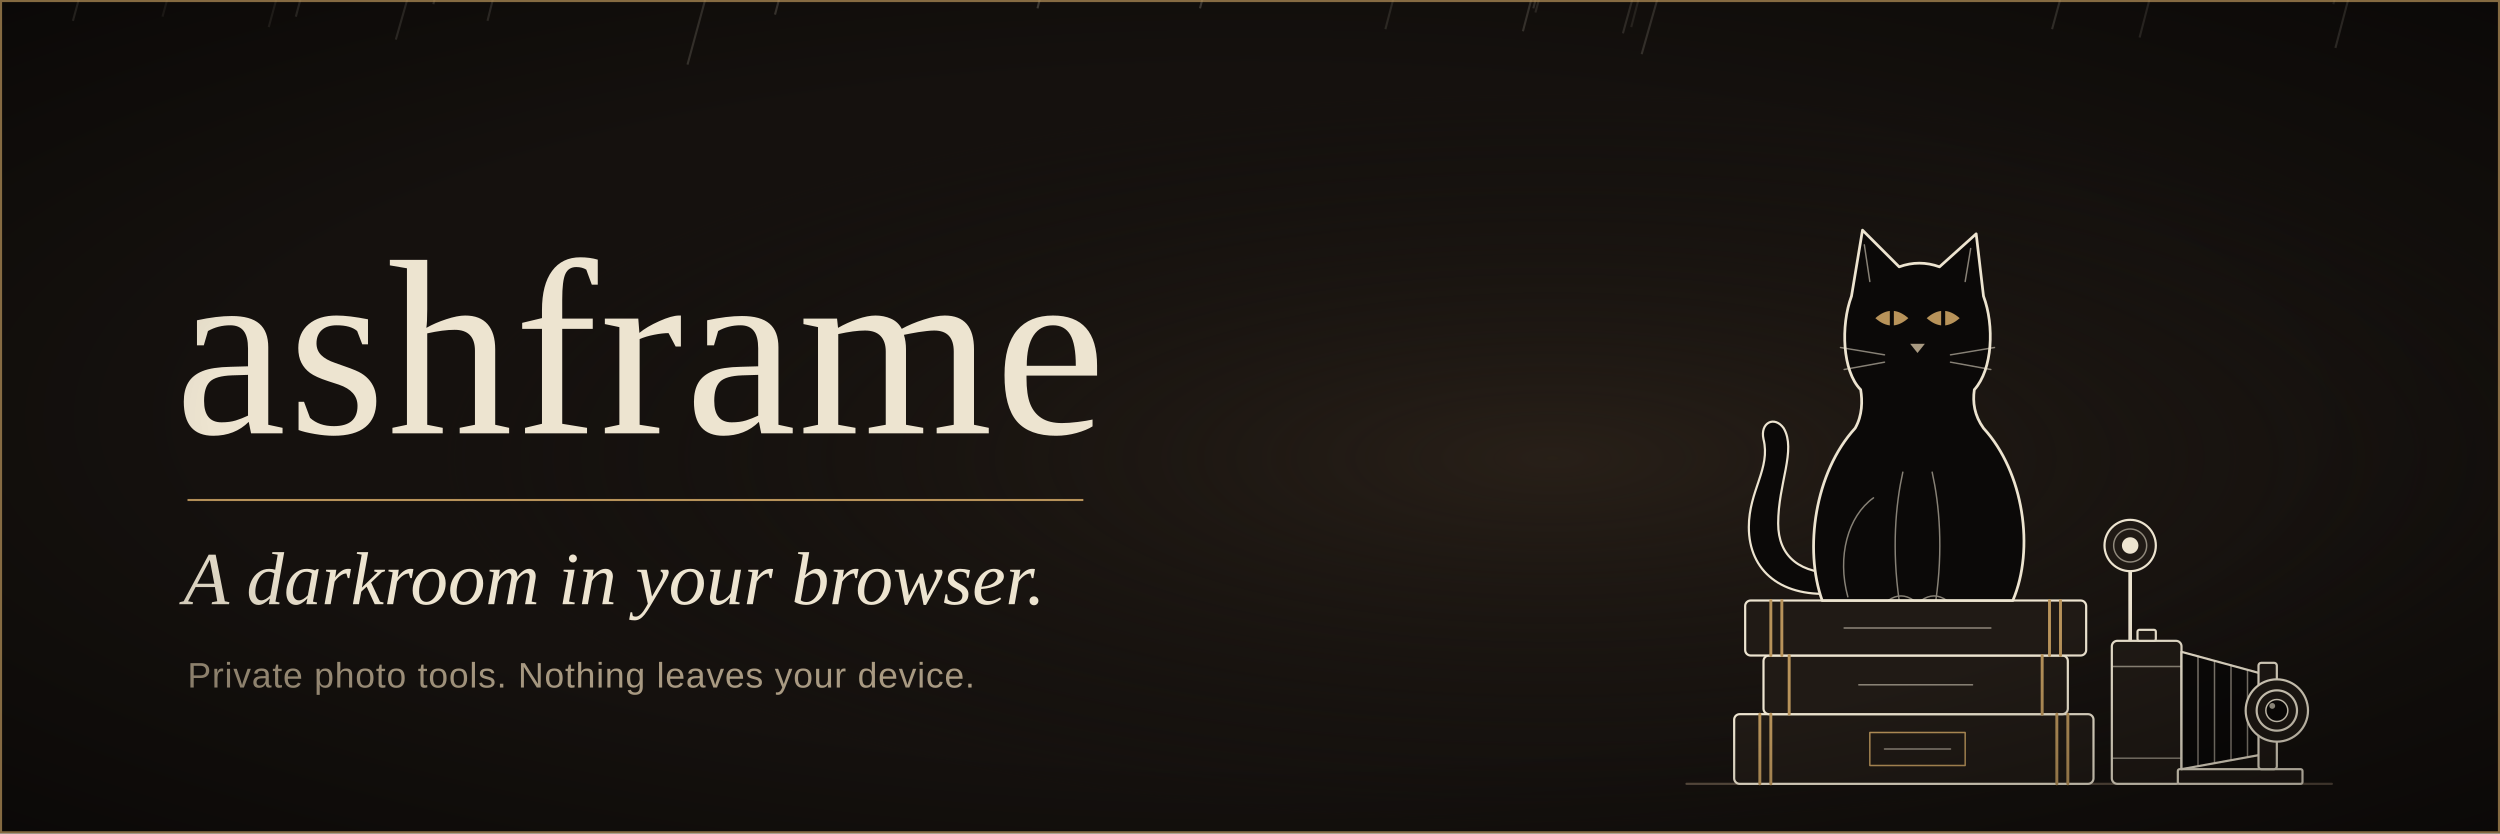
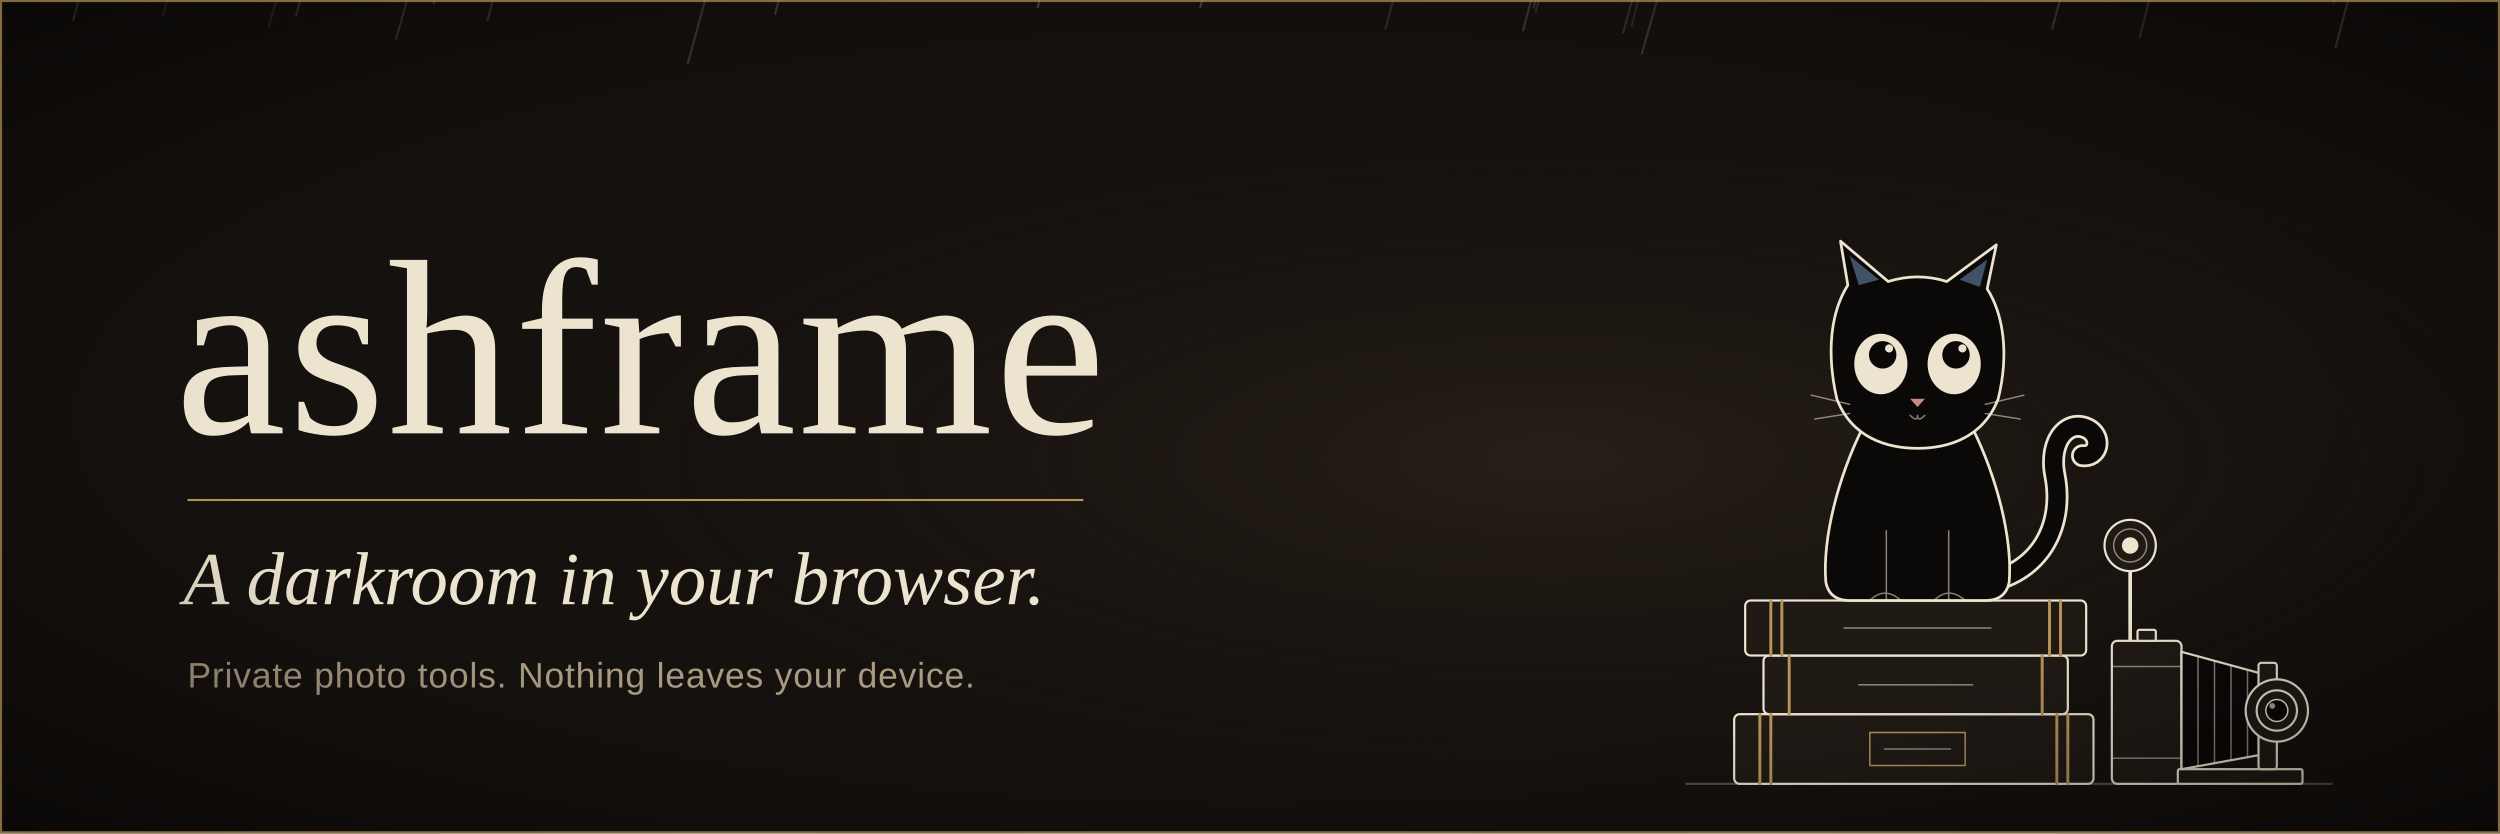
<svg xmlns="http://www.w3.org/2000/svg" viewBox="0 0 1200 400" width="1200" height="400" role="img" aria-label="Ashframe: a darkroom in your browser. A black cat on three old books beside a folding camera, in the rain.">
  <style>
    .word { font-family: 'Cormorant Garamond', 'Iowan Old Style', Georgia, 'Times New Roman', serif; fill: #ede4d0; }
    .sans { font-family: 'Hanken Grotesk', 'Helvetica Neue', Arial, sans-serif; fill: #a99a82; }
    .rain line { stroke: #ede4d0; stroke-width: 1; animation: fall 1.5s linear infinite; }
    .art { fill: none; stroke: #ede4d0; stroke-width: 1.2; stroke-linecap: round; stroke-linejoin: round; }
    .desk { stroke: #5b4d40; }
    .cover { fill: #201a15; }
    .solid { fill: #0b0908; }
    .body { stroke-width: 1.5; }
    .hair { stroke-width: 0.8; opacity: 0.55; }
    .band { stroke: #b8935a; stroke-width: 1.6; }
    .label { stroke: #b8935a; stroke-width: 0.8; }
-     .nose { fill: #a99a82; stroke: none; }
-     .eye { fill: #b8935a; stroke: none; }
-     .pupil { stroke: #0b0908; stroke-width: 2.2; }
+     .nose { fill: #c98a80; stroke: none; }
+     .inner-ear { fill: #4f6380; stroke: none; opacity: 0.8; }
+     .eye { fill: #ede4d0; stroke: none; }
+     .pupil { fill: #0b0908; stroke: none; }
+     .shine { fill: #ede4d0; stroke: none; }
+     .tail-rim { stroke: #ede4d0; stroke-width: 12.5; }
+     .tail-core { stroke: #0b0908; stroke-width: 9.5; }
    .glass { fill: #0b0908; stroke-width: 0.8; }
    .glint { fill: #ede4d0; stroke: none; opacity: 0.7; }
    .bulb { fill: #ede4d0; stroke: none; }
    .stem { stroke-width: 2; }
    .eyes { transform-box: fill-box; transform-origin: center; animation: blink 7s infinite; }
-     .tail { transform-box: fill-box; transform-origin: 95% 95%; animation: swish 5s ease-in-out infinite alternate; }
+     .tail { transform-box: fill-box; transform-origin: 0% 100%; animation: swish 5s ease-in-out infinite alternate; }
+     .pupils { animation: glance 11s ease-in-out infinite; }
    .flash { opacity: 0; fill: #b8935a; fill-opacity: 0.25; stroke: #b8935a; stroke-width: 1.4; transform-box: fill-box; transform-origin: center; animation: flash 6s ease-out 1.2s infinite; }
    @keyframes fall { from { transform: translate(0, 0); } to { transform: translate(-130px, 480px); } }
    @keyframes blink { 0%, 97%, 100% { transform: scaleY(1); } 98.5% { transform: scaleY(0.1); } }
+     @keyframes glance { 0%, 40%, 82%, 100% { transform: translateX(0); } 46%, 56% { transform: translateX(-3.5px); } 62%, 76% { transform: translateX(3.5px); } }
    @keyframes swish { from { transform: rotate(-8deg); } to { transform: rotate(8deg); } }
    @keyframes flash { 0% { opacity: 0; transform: scale(0.4); } 2.5% { opacity: 1; transform: scale(1); } 15%, 100% { opacity: 0; transform: scale(1.35); } }
    @media (prefers-reduced-motion: reduce) { * { animation: none; } }
  </style>
  <defs>
    <radialGradient id="glow" cx="0.62" cy="0.55" r="0.75">
      <stop offset="0" stop-color="#2a2119" stop-opacity="0.9" />
      <stop offset="0.6" stop-color="#15110e" stop-opacity="0" />
    </radialGradient>
    <radialGradient id="vignette" cx="0.5" cy="0.5" r="0.75">
      <stop offset="0.55" stop-color="#000" stop-opacity="0" />
      <stop offset="1" stop-color="#000" stop-opacity="0.55" />
    </radialGradient>
    <clipPath id="frame">
      <rect width="1200" height="400" />
    </clipPath>
  </defs>
  <rect width="1200" height="400" fill="#15110e" />
  <rect width="1200" height="400" fill="url(#glow)" />
  <g class="rain" clip-path="url(#frame)">
    <line x1="703" y1="-61" x2="695" y2="-31" style="animation-duration:1.62s;animation-delay:-0.12s;opacity:0.18" />
    <line x1="788" y1="-6" x2="783" y2="13" style="animation-duration:1.83s;animation-delay:-0.39s;opacity:0.11" />
    <line x1="896" y1="-72" x2="889" y2="-47" style="animation-duration:1.17s;animation-delay:-0.5s;opacity:0.22" />
    <line x1="293" y1="-52" x2="288" y2="-33" style="animation-duration:1.56s;animation-delay:-0.62s;opacity:0.24" />
    <line x1="135" y1="-9" x2="129" y2="13" style="animation-duration:1.33s;animation-delay:-0.19s;opacity:0.12" />
    <line x1="671" y1="-9" x2="665" y2="14" style="animation-duration:1.18s;animation-delay:-0.67s;opacity:0.13" />
    <line x1="239" y1="-10" x2="234" y2="10" style="animation-duration:1.55s;animation-delay:-0.96s;opacity:0.17" />
    <line x1="1128" y1="-26" x2="1120" y2="2" style="animation-duration:1.47s;animation-delay:-1.36s;opacity:0.15" />
    <line x1="548" y1="-57" x2="541" y2="-32" style="animation-duration:1.17s;animation-delay:-0.35s;opacity:0.17" />
    <line x1="743" y1="-23" x2="736" y2="4" style="animation-duration:1.59s;animation-delay:-0.12s;opacity:0.17" />
    <line x1="377" y1="-37" x2="371" y2="-15" style="animation-duration:1.85s;animation-delay:-0.78s;opacity:0.23" />
    <line x1="198" y1="-9" x2="190" y2="19" style="animation-duration:1.37s;animation-delay:-0.48s;opacity:0.17" />
    <line x1="974" y1="-72" x2="969" y2="-52" style="animation-duration:1.86s;animation-delay:-0.88s;opacity:0.19" />
    <line x1="164" y1="-41" x2="155" y2="-9" style="animation-duration:1.33s;animation-delay:-0.51s;opacity:0.19" />
    <line x1="86" y1="-21" x2="78" y2="8" style="animation-duration:1.23s;animation-delay:-0.14s;opacity:0.11" />
    <line x1="628" y1="-64" x2="621" y2="-39" style="animation-duration:1.42s;animation-delay:-1.3s;opacity:0.17" />
    <line x1="380" y1="-23" x2="372" y2="7" style="animation-duration:1.54s;animation-delay:-1.36s;opacity:0.21" />
    <line x1="1166" y1="-45" x2="1158" y2="-14" style="animation-duration:1.89s;animation-delay:-1.29s;opacity:0.15" />
    <line x1="512" y1="-61" x2="507" y2="-41" style="animation-duration:1.24s;animation-delay:-0.29s;opacity:0.13" />
    <line x1="1033" y1="-5" x2="1027" y2="18" style="animation-duration:1.31s;animation-delay:-0.01s;opacity:0.16" />
    <line x1="796" y1="-2" x2="788" y2="26" style="animation-duration:1.86s;animation-delay:-1.28s;opacity:0.17" />
    <line x1="150" y1="-22" x2="142" y2="8" style="animation-duration:1.42s;animation-delay:-0.56s;opacity:0.17" />
    <line x1="860" y1="-73" x2="854" y2="-49" style="animation-duration:1.15s;animation-delay:-0.24s;opacity:0.12" />
    <line x1="736" y1="-4" x2="731" y2="15" style="animation-duration:1.18s;animation-delay:-0.67s;opacity:0.18" />
    <line x1="784" y1="-2" x2="779" y2="16" style="animation-duration:1.16s;animation-delay:-0.24s;opacity:0.15" />
    <line x1="556" y1="-36" x2="548" y2="-7" style="animation-duration:1.48s;animation-delay:-0.17s;opacity:0.17" />
    <line x1="994" y1="-19" x2="985" y2="14" style="animation-duration:1.35s;animation-delay:-0.19s;opacity:0.2" />
    <line x1="582" y1="-19" x2="576" y2="4" style="animation-duration:1.51s;animation-delay:-0.31s;opacity:0.23" />
    <line x1="780" y1="-62" x2="775" y2="-44" style="animation-duration:1.71s;animation-delay:-0.51s;opacity:0.19" />
    <line x1="226" y1="-47" x2="217" y2="-13" style="animation-duration:1.39s;animation-delay:-0.23s;opacity:0.21" />
    <line x1="1130" y1="-11" x2="1121" y2="23" style="animation-duration:1.36s;animation-delay:-0.3s;opacity:0.21" />
    <line x1="439" y1="-50" x2="431" y2="-20" style="animation-duration:1.69s;animation-delay:-0.38s;opacity:0.17" />
    <line x1="768" y1="-77" x2="763" y2="-59" style="animation-duration:1.73s;animation-delay:-0.82s;opacity:0.13" />
    <line x1="745" y1="-23" x2="737" y2="6" style="animation-duration:1.86s;animation-delay:-0.68s;opacity:0.13" />
    <line x1="504" y1="-20" x2="498" y2="4" style="animation-duration:1.37s;animation-delay:-0.66s;opacity:0.24" />
    <line x1="43" y1="-19" x2="35" y2="10" style="animation-duration:1.74s;animation-delay:-0.15s;opacity:0.19" />
    <line x1="835" y1="-55" x2="826" y2="-22" style="animation-duration:1.81s;animation-delay:-0.79s;opacity:0.19" />
    <line x1="217" y1="-30" x2="208" y2="2" style="animation-duration:1.42s;animation-delay:-1.34s;opacity:0.2" />
    <line x1="388" y1="-64" x2="383" y2="-46" style="animation-duration:1.22s;animation-delay:-1.1s;opacity:0.21" />
    <line x1="339" y1="-2" x2="330" y2="31" style="animation-duration:1.63s;animation-delay:-0.57s;opacity:0.18" />
  </g>
  <text class="word" x="84" y="208" font-size="120" font-weight="300" letter-spacing="1">ashframe</text>
  <path d="M90 240H520" stroke="#b8935a" stroke-width="1" />
  <text class="word" x="88" y="290" font-size="36" font-style="italic">A darkroom in your browser.</text>
  <text class="sans" x="90" y="330" font-size="17" letter-spacing="0.4">Private photo tools. Nothing leaves your device.</text>
  <g class="art" transform="translate(806 26) scale(0.88)">
    <g transform="translate(0 20)">
      <path class="desk" d="M4 378H356" />
      <rect class="cover" x="30" y="340" width="196" height="38" rx="3" />
      <rect class="cover" x="46" y="308" width="166" height="32" rx="3" />
      <rect class="cover" x="36" y="278" width="186" height="30" rx="3" />
      <path class="band" d="M44 340v38M50 340v38M206 340v38M212 340v38M60 308v32M198 308v32M50 278v30M56 278v30M202 278v30M208 278v30" />
      <rect class="label" x="104" y="350" width="52" height="18" />
      <path class="hair" d="M112 359h36M98 324h62M90 293h80" />
-       <path class="tail solid" d="M86 274C56 277 38 262 38 238C38 218 50 206 46 190C44 181 52 177 57 184C64 196 54 214 54 236C54 254 66 264 88 263Z" />
-       <path class="solid body" d="M78 278C68 250 74 208 96 184C100 177 100 169 99 163C89 153 88 128 94 112L100 76L120 96Q131 92 142 96L162 78L166 112C172 128 171 152 161 163C160 170 161 177 166 184C188 208 194 250 182 278Z" />
-       <path class="hair" d="M101 84L104 104M159 86L156 104M120 278C116 250 118 226 122 208M140 278C144 250 142 226 138 208M92 276C86 254 92 232 106 222M114 278Q121 273 128 278M132 278Q139 273 146 278M112 144L88 140M112 148L90 152M148 144L172 140M148 148L170 152" />
-       <path class="nose" d="M126 138h8l-4 5z" />
+       <g class="tail">
+         <path class="tail-rim" d="M168 268C198 262 210 236 205 210C201 190 213 178 224 185C231 190 228 200 220 199" />
+         <path class="tail-core" d="M168 268C198 262 210 236 205 210C201 190 213 178 224 185C231 190 228 200 220 199" />
+       </g>
+       <path class="solid body" d="M100 184C87 210 78 244 80 268Q82 278 93 278H167Q178 278 180 268C182 244 173 210 160 184Z" />
+       <path class="hair" d="M113 278V240M147 278V240M104 278Q112 270 121 278M139 278Q147 270 156 278" />
+       <path class="solid body" d="M86 168C80 142 83 120 92 106L88 82L114 104Q130 99 146 104L173 84L168 108C177 122 180 144 174 168C166 189 147 195 130 195C113 195 94 189 86 168Z" />
+       <path class="inner-ear" d="M93 90L98 106L109 103ZM168 92L164 107L153 103Z" />
+       <path class="hair" d="M93 171L72 166M93 176L74 179M167 171L188 166M167 176L186 179M126 177Q130 181 130 177Q130 181 134 177" />
+       <path class="nose" d="M126 168h8l-4 4.5z" />
      <g class="eyes">
-         <path class="eye" d="M107 124Q116 116 125 124Q116 132 107 124ZM135 124Q144 116 153 124Q144 132 135 124Z" />
-         <path class="pupil" d="M116 119.5v9M144 119.5v9" />
+         <ellipse class="eye" cx="110" cy="149" rx="14.5" ry="16.5" />
+         <ellipse class="eye" cx="150" cy="149" rx="14.5" ry="16.5" />
+         <g class="pupils">
+           <circle class="pupil" cx="111" cy="144" r="7.5" />
+           <circle class="pupil" cx="151" cy="144" r="7.5" />
+           <circle class="shine" cx="114.5" cy="140.5" r="2.2" />
+           <circle class="shine" cx="154.5" cy="140.5" r="2.2" />
+         </g>
      </g>
      <g class="flash">
        <circle cx="246" cy="248" r="26" />
        <path d="M246 214v-14M212 248h-12M280 248h12M222 224l-9-9M270 224l9-9" />
      </g>
      <path class="stem" d="M246 300V262" />
      <circle class="cover" cx="246" cy="248" r="14" />
      <circle class="hair" cx="246" cy="248" r="9" />
      <circle class="bulb" cx="246" cy="248" r="4.5" />
      <rect class="cover" x="236" y="300" width="38" height="78" rx="3" />
      <path class="hair" d="M236 314h38M236 364h38" />
      <rect class="cover" x="250" y="294" width="10" height="6" rx="1" />
      <rect class="cover" x="272" y="370" width="68" height="8" rx="1" />
      <path class="solid" d="M274 306L318 318V362L274 370Z" />
      <path class="hair" d="M283 308.5V368.4M292 310.9V366.7M301 313.4V365.1M310 315.8V363.5" />
      <rect class="cover" x="316" y="312" width="10" height="58" rx="1.5" />
      <circle class="cover" cx="326" cy="338" r="17" />
      <circle cx="326" cy="338" r="11" />
      <circle class="glass" cx="326" cy="338" r="6" />
      <circle class="glint" cx="323.5" cy="335.5" r="1.6" />
    </g>
  </g>
  <rect width="1200" height="400" fill="url(#vignette)" />
  <rect x="0.5" y="0.5" width="1199" height="399" fill="none" stroke="#b8935a" stroke-opacity="0.7" />
</svg>
